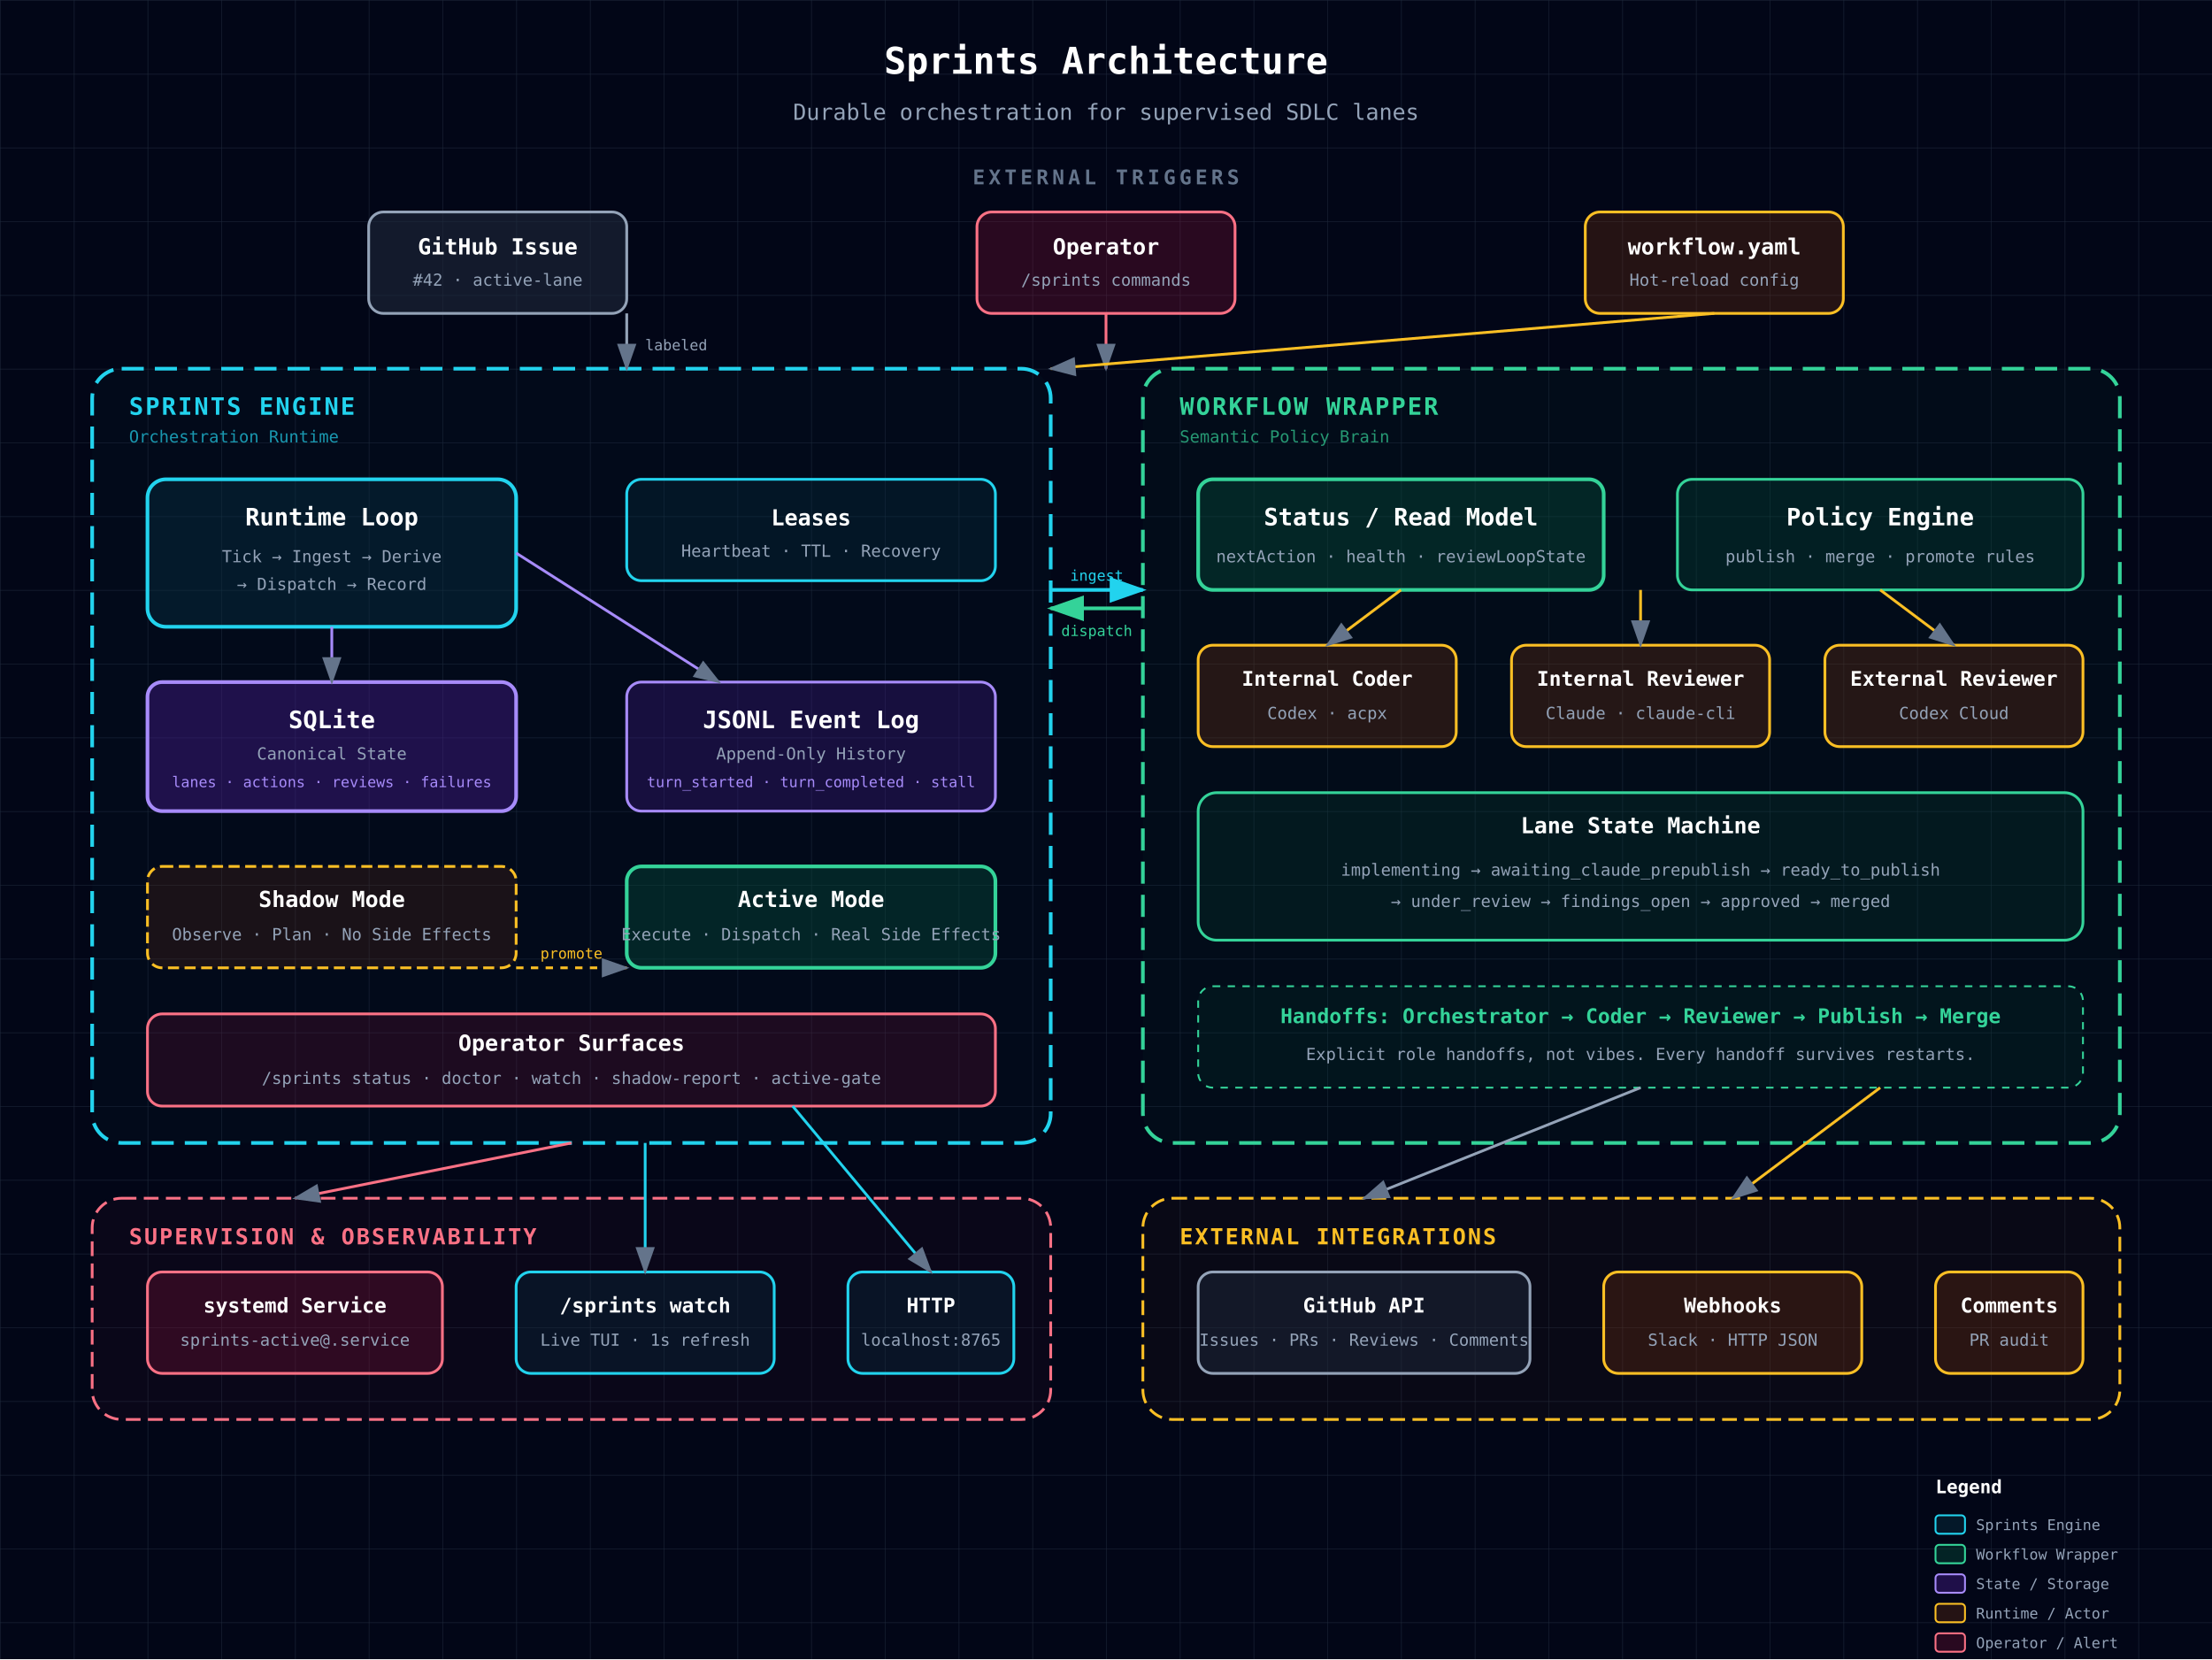
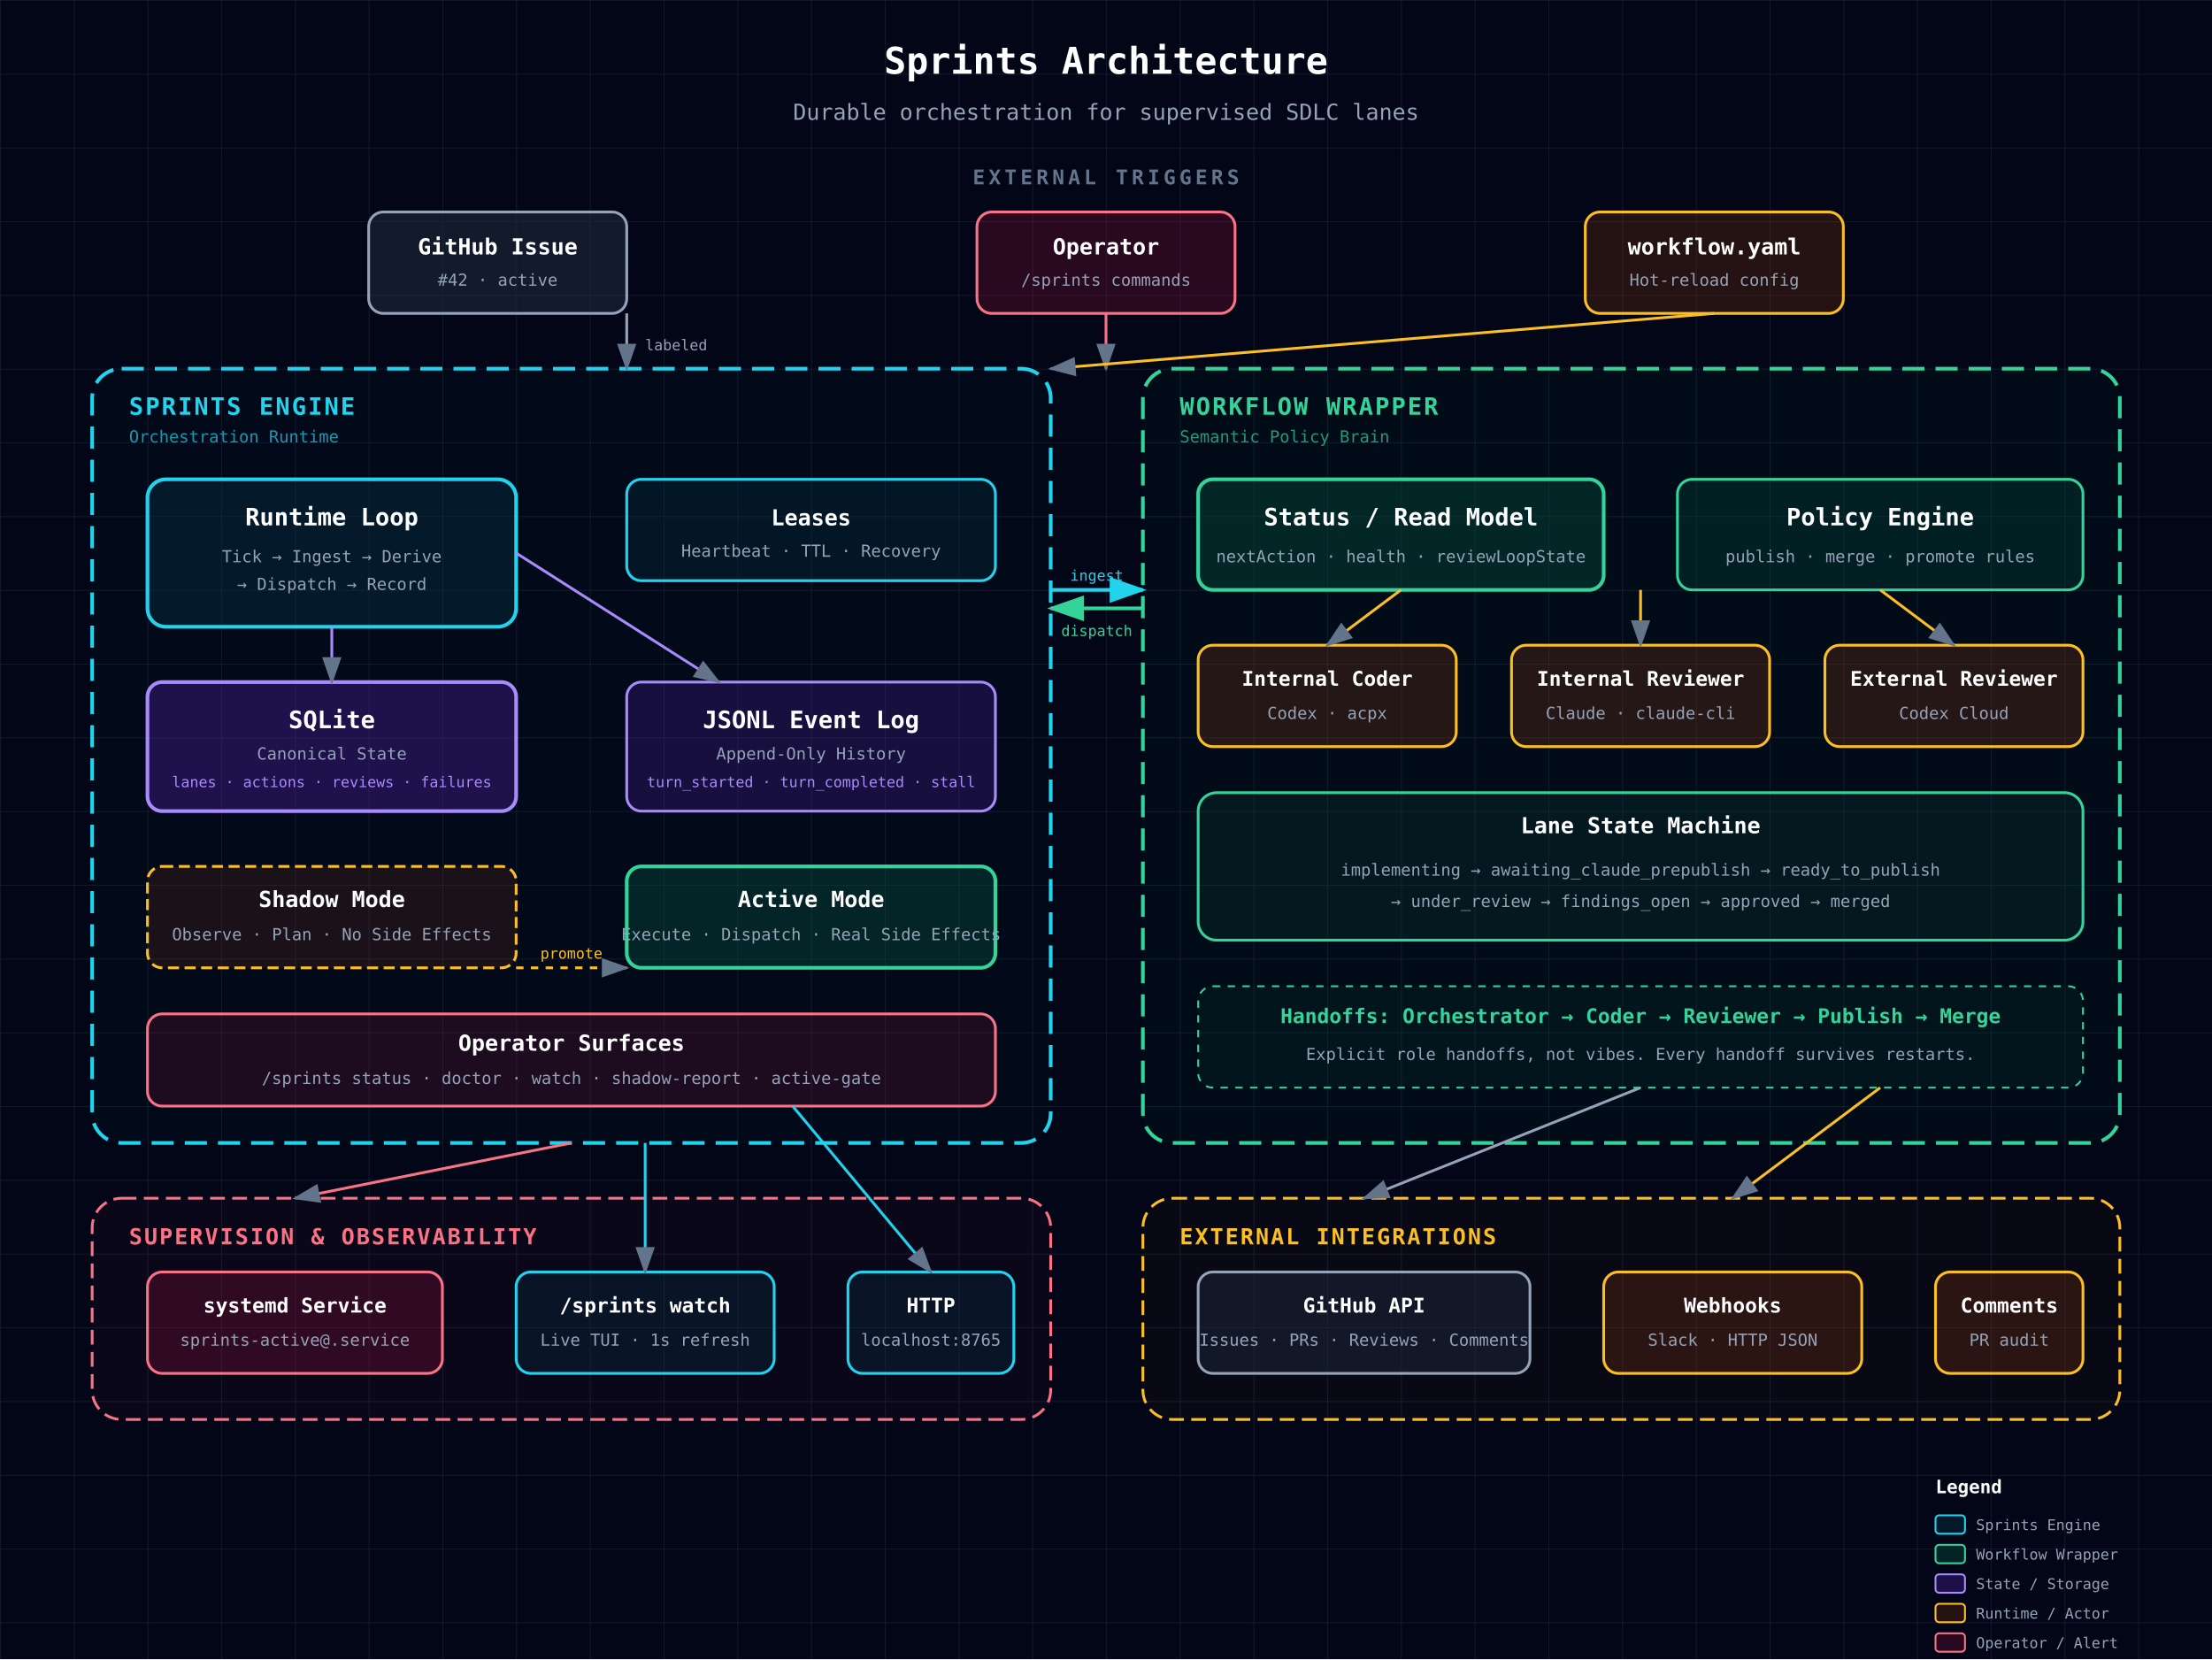
<svg xmlns="http://www.w3.org/2000/svg" viewBox="0 0 1200 900" width="100%" style="background-color:#020617;">
  <defs>
    <pattern id="grid" width="40" height="40" patternUnits="userSpaceOnUse">
      <path d="M 40 0 L 0 0 0 40" fill="none" stroke="#1e293b" stroke-width="0.5" />
    </pattern>
    <marker id="arrowhead" markerWidth="10" markerHeight="7" refX="9" refY="3.5" orient="auto">
      <polygon points="0 0, 10 3.5, 0 7" fill="#64748b" />
    </marker>
    <marker id="arrowhead-cyan" markerWidth="10" markerHeight="7" refX="9" refY="3.5" orient="auto">
      <polygon points="0 0, 10 3.5, 0 7" fill="#22d3ee" />
    </marker>
    <marker id="arrowhead-emerald" markerWidth="10" markerHeight="7" refX="9" refY="3.5" orient="auto">
      <polygon points="0 0, 10 3.5, 0 7" fill="#34d399" />
    </marker>
    <marker id="arrowhead-rose" markerWidth="10" markerHeight="7" refX="9" refY="3.5" orient="auto">
      <polygon points="0 0, 10 3.5, 0 7" fill="#fb7185" />
    </marker>
  </defs>
  <rect width="1200" height="900" fill="#020617" />
  <rect width="1200" height="900" fill="url(#grid)" />
  <text x="600" y="40" fill="white" font-family="monospace" font-size="20" font-weight="700" text-anchor="middle">Sprints Architecture</text>
  <text x="600" y="65" fill="#94a3b8" font-family="monospace" font-size="12" text-anchor="middle">Durable orchestration for supervised SDLC lanes</text>
  <text x="600" y="100" fill="#64748b" font-family="monospace" font-size="11" font-weight="600" text-anchor="middle" letter-spacing="2">EXTERNAL TRIGGERS</text>
  <rect x="200" y="115" width="140" height="55" rx="8" fill="rgba(30,41,59,0.6)" stroke="#94a3b8" stroke-width="1.5" />
  <text x="270" y="138" fill="white" font-family="monospace" font-size="12" font-weight="600" text-anchor="middle">GitHub Issue</text>
-   <text x="270" y="155" fill="#94a3b8" font-family="monospace" font-size="9" text-anchor="middle">#42 · active-lane</text>
+   <text x="270" y="155" fill="#94a3b8" font-family="monospace" font-size="9" text-anchor="middle">#42 · active</text>
  <rect x="530" y="115" width="140" height="55" rx="8" fill="rgba(136,19,55,0.3)" stroke="#fb7185" stroke-width="1.5" />
  <text x="600" y="138" fill="white" font-family="monospace" font-size="12" font-weight="600" text-anchor="middle">Operator</text>
  <text x="600" y="155" fill="#94a3b8" font-family="monospace" font-size="9" text-anchor="middle">/sprints commands</text>
  <rect x="860" y="115" width="140" height="55" rx="8" fill="rgba(120,53,15,0.3)" stroke="#fbbf24" stroke-width="1.5" />
  <text x="930" y="138" fill="white" font-family="monospace" font-size="12" font-weight="600" text-anchor="middle">workflow.yaml</text>
  <text x="930" y="155" fill="#94a3b8" font-family="monospace" font-size="9" text-anchor="middle">Hot-reload config</text>
  <rect x="50" y="200" width="520" height="420" rx="16" fill="rgba(8,51,68,0.08)" stroke="#22d3ee" stroke-width="2" stroke-dasharray="12,6" />
  <text x="70" y="225" fill="#22d3ee" font-family="monospace" font-size="13" font-weight="700" letter-spacing="1">SPRINTS ENGINE</text>
  <text x="70" y="240" fill="#22d3ee" font-family="monospace" font-size="9" opacity="0.7">Orchestration Runtime</text>
  <rect x="80" y="260" width="200" height="80" rx="10" fill="rgba(8,51,68,0.4)" stroke="#22d3ee" stroke-width="2" />
  <text x="180" y="285" fill="white" font-family="monospace" font-size="13" font-weight="700" text-anchor="middle">Runtime Loop</text>
  <text x="180" y="305" fill="#94a3b8" font-family="monospace" font-size="9" text-anchor="middle">Tick → Ingest → Derive</text>
  <text x="180" y="320" fill="#94a3b8" font-family="monospace" font-size="9" text-anchor="middle">→ Dispatch → Record</text>
  <rect x="340" y="260" width="200" height="55" rx="8" fill="rgba(8,51,68,0.3)" stroke="#22d3ee" stroke-width="1.5" />
  <text x="440" y="285" fill="white" font-family="monospace" font-size="12" font-weight="600" text-anchor="middle">Leases</text>
  <text x="440" y="302" fill="#94a3b8" font-family="monospace" font-size="9" text-anchor="middle">Heartbeat · TTL · Recovery</text>
  <rect x="80" y="370" width="200" height="70" rx="8" fill="rgba(76,29,149,0.4)" stroke="#a78bfa" stroke-width="2" />
  <text x="180" y="395" fill="white" font-family="monospace" font-size="13" font-weight="700" text-anchor="middle">SQLite</text>
  <text x="180" y="412" fill="#94a3b8" font-family="monospace" font-size="9" text-anchor="middle">Canonical State</text>
  <text x="180" y="427" fill="#a78bfa" font-family="monospace" font-size="8" text-anchor="middle">lanes · actions · reviews · failures</text>
  <rect x="340" y="370" width="200" height="70" rx="8" fill="rgba(76,29,149,0.3)" stroke="#a78bfa" stroke-width="1.5" />
  <text x="440" y="395" fill="white" font-family="monospace" font-size="13" font-weight="600" text-anchor="middle">JSONL Event Log</text>
  <text x="440" y="412" fill="#94a3b8" font-family="monospace" font-size="9" text-anchor="middle">Append-Only History</text>
  <text x="440" y="427" fill="#a78bfa" font-family="monospace" font-size="8" text-anchor="middle">turn_started · turn_completed · stall</text>
  <rect x="80" y="470" width="200" height="55" rx="8" fill="rgba(120,53,15,0.2)" stroke="#fbbf24" stroke-width="1.5" stroke-dasharray="6,3" />
  <text x="180" y="492" fill="white" font-family="monospace" font-size="12" font-weight="600" text-anchor="middle">Shadow Mode</text>
  <text x="180" y="510" fill="#94a3b8" font-family="monospace" font-size="9" text-anchor="middle">Observe · Plan · No Side Effects</text>
  <rect x="340" y="470" width="200" height="55" rx="8" fill="rgba(6,78,59,0.4)" stroke="#34d399" stroke-width="2" />
  <text x="440" y="492" fill="white" font-family="monospace" font-size="12" font-weight="600" text-anchor="middle">Active Mode</text>
  <text x="440" y="510" fill="#94a3b8" font-family="monospace" font-size="9" text-anchor="middle">Execute · Dispatch · Real Side Effects</text>
  <rect x="80" y="550" width="460" height="50" rx="8" fill="rgba(136,19,55,0.2)" stroke="#fb7185" stroke-width="1.5" />
  <text x="310" y="570" fill="white" font-family="monospace" font-size="12" font-weight="600" text-anchor="middle">Operator Surfaces</text>
  <text x="310" y="588" fill="#94a3b8" font-family="monospace" font-size="9" text-anchor="middle">/sprints status · doctor · watch · shadow-report · active-gate</text>
  <rect x="620" y="200" width="530" height="420" rx="16" fill="rgba(6,78,59,0.08)" stroke="#34d399" stroke-width="2" stroke-dasharray="12,6" />
  <text x="640" y="225" fill="#34d399" font-family="monospace" font-size="13" font-weight="700" letter-spacing="1">WORKFLOW WRAPPER</text>
  <text x="640" y="240" fill="#34d399" font-family="monospace" font-size="9" opacity="0.7">Semantic Policy Brain</text>
  <rect x="650" y="260" width="220" height="60" rx="8" fill="rgba(6,78,59,0.4)" stroke="#34d399" stroke-width="2" />
  <text x="760" y="285" fill="white" font-family="monospace" font-size="13" font-weight="700" text-anchor="middle">Status / Read Model</text>
  <text x="760" y="305" fill="#94a3b8" font-family="monospace" font-size="9" text-anchor="middle">nextAction · health · reviewLoopState</text>
  <rect x="910" y="260" width="220" height="60" rx="8" fill="rgba(6,78,59,0.3)" stroke="#34d399" stroke-width="1.5" />
  <text x="1020" y="285" fill="white" font-family="monospace" font-size="13" font-weight="600" text-anchor="middle">Policy Engine</text>
  <text x="1020" y="305" fill="#94a3b8" font-family="monospace" font-size="9" text-anchor="middle">publish · merge · promote rules</text>
  <rect x="650" y="350" width="140" height="55" rx="8" fill="rgba(120,53,15,0.3)" stroke="#fbbf24" stroke-width="1.5" />
  <text x="720" y="372" fill="white" font-family="monospace" font-size="11" font-weight="600" text-anchor="middle">Internal Coder</text>
  <text x="720" y="390" fill="#94a3b8" font-family="monospace" font-size="9" text-anchor="middle">Codex · acpx</text>
  <rect x="820" y="350" width="140" height="55" rx="8" fill="rgba(120,53,15,0.3)" stroke="#fbbf24" stroke-width="1.5" />
  <text x="890" y="372" fill="white" font-family="monospace" font-size="11" font-weight="600" text-anchor="middle">Internal Reviewer</text>
  <text x="890" y="390" fill="#94a3b8" font-family="monospace" font-size="9" text-anchor="middle">Claude · claude-cli</text>
  <rect x="990" y="350" width="140" height="55" rx="8" fill="rgba(120,53,15,0.3)" stroke="#fbbf24" stroke-width="1.5" />
  <text x="1060" y="372" fill="white" font-family="monospace" font-size="11" font-weight="600" text-anchor="middle">External Reviewer</text>
  <text x="1060" y="390" fill="#94a3b8" font-family="monospace" font-size="9" text-anchor="middle">Codex Cloud</text>
  <rect x="650" y="430" width="480" height="80" rx="10" fill="rgba(6,78,59,0.2)" stroke="#34d399" stroke-width="1.5" />
  <text x="890" y="452" fill="white" font-family="monospace" font-size="12" font-weight="600" text-anchor="middle">Lane State Machine</text>
  <text x="890" y="475" fill="#94a3b8" font-family="monospace" font-size="9" text-anchor="middle">implementing → awaiting_claude_prepublish → ready_to_publish</text>
  <text x="890" y="492" fill="#94a3b8" font-family="monospace" font-size="9" text-anchor="middle">→ under_review → findings_open → approved → merged</text>
  <rect x="650" y="535" width="480" height="55" rx="8" fill="rgba(6,78,59,0.15)" stroke="#34d399" stroke-width="1" stroke-dasharray="4,4" />
  <text x="890" y="555" fill="#34d399" font-family="monospace" font-size="11" font-weight="600" text-anchor="middle">Handoffs: Orchestrator → Coder → Reviewer → Publish → Merge</text>
  <text x="890" y="575" fill="#94a3b8" font-family="monospace" font-size="9" text-anchor="middle">Explicit role handoffs, not vibes. Every handoff survives restarts.</text>
  <rect x="50" y="650" width="520" height="120" rx="16" fill="rgba(136,19,55,0.06)" stroke="#fb7185" stroke-width="1.5" stroke-dasharray="8,4" />
  <text x="70" y="675" fill="#fb7185" font-family="monospace" font-size="12" font-weight="700" letter-spacing="1">SUPERVISION &amp; OBSERVABILITY</text>
  <rect x="80" y="690" width="160" height="55" rx="8" fill="rgba(136,19,55,0.3)" stroke="#fb7185" stroke-width="1.5" />
  <text x="160" y="712" fill="white" font-family="monospace" font-size="11" font-weight="600" text-anchor="middle">systemd Service</text>
  <text x="160" y="730" fill="#94a3b8" font-family="monospace" font-size="9" text-anchor="middle">sprints-active@.service</text>
  <rect x="280" y="690" width="140" height="55" rx="8" fill="rgba(8,51,68,0.3)" stroke="#22d3ee" stroke-width="1.5" />
  <text x="350" y="712" fill="white" font-family="monospace" font-size="11" font-weight="600" text-anchor="middle">/sprints watch</text>
  <text x="350" y="730" fill="#94a3b8" font-family="monospace" font-size="9" text-anchor="middle">Live TUI · 1s refresh</text>
  <rect x="460" y="690" width="90" height="55" rx="8" fill="rgba(8,51,68,0.3)" stroke="#22d3ee" stroke-width="1.5" />
  <text x="505" y="712" fill="white" font-family="monospace" font-size="11" font-weight="600" text-anchor="middle">HTTP</text>
  <text x="505" y="730" fill="#94a3b8" font-family="monospace" font-size="9" text-anchor="middle">localhost:8765</text>
  <rect x="620" y="650" width="530" height="120" rx="16" fill="rgba(120,53,15,0.06)" stroke="#fbbf24" stroke-width="1.5" stroke-dasharray="8,4" />
  <text x="640" y="675" fill="#fbbf24" font-family="monospace" font-size="12" font-weight="700" letter-spacing="1">EXTERNAL INTEGRATIONS</text>
  <rect x="650" y="690" width="180" height="55" rx="8" fill="rgba(30,41,59,0.5)" stroke="#94a3b8" stroke-width="1.5" />
  <text x="740" y="712" fill="white" font-family="monospace" font-size="11" font-weight="600" text-anchor="middle">GitHub API</text>
  <text x="740" y="730" fill="#94a3b8" font-family="monospace" font-size="9" text-anchor="middle">Issues · PRs · Reviews · Comments</text>
  <rect x="870" y="690" width="140" height="55" rx="8" fill="rgba(120,53,15,0.3)" stroke="#fbbf24" stroke-width="1.5" />
  <text x="940" y="712" fill="white" font-family="monospace" font-size="11" font-weight="600" text-anchor="middle">Webhooks</text>
  <text x="940" y="730" fill="#94a3b8" font-family="monospace" font-size="9" text-anchor="middle">Slack · HTTP JSON</text>
  <rect x="1050" y="690" width="80" height="55" rx="8" fill="rgba(120,53,15,0.3)" stroke="#fbbf24" stroke-width="1.5" />
  <text x="1090" y="712" fill="white" font-family="monospace" font-size="11" font-weight="600" text-anchor="middle">Comments</text>
  <text x="1090" y="730" fill="#94a3b8" font-family="monospace" font-size="9" text-anchor="middle">PR audit</text>
  <line x1="340" y1="170" x2="340" y2="200" stroke="#94a3b8" stroke-width="1.5" marker-end="url(#arrowhead)" />
  <text x="350" y="190" fill="#94a3b8" font-family="monospace" font-size="8">labeled</text>
  <line x1="600" y1="170" x2="600" y2="200" stroke="#fb7185" stroke-width="1.5" marker-end="url(#arrowhead)" />
  <line x1="930" y1="170" x2="570" y2="200" stroke="#fbbf24" stroke-width="1.5" marker-end="url(#arrowhead)" />
  <line x1="570" y1="320" x2="620" y2="320" stroke="#22d3ee" stroke-width="2" marker-end="url(#arrowhead-cyan)" />
  <line x1="620" y1="330" x2="570" y2="330" stroke="#34d399" stroke-width="2" marker-end="url(#arrowhead-emerald)" />
  <text x="595" y="315" fill="#22d3ee" font-family="monospace" font-size="8" text-anchor="middle">ingest</text>
  <text x="595" y="345" fill="#34d399" font-family="monospace" font-size="8" text-anchor="middle">dispatch</text>
  <line x1="180" y1="340" x2="180" y2="370" stroke="#a78bfa" stroke-width="1.5" marker-end="url(#arrowhead)" />
  <line x1="280" y1="300" x2="390" y2="370" stroke="#a78bfa" stroke-width="1.5" marker-end="url(#arrowhead)" />
  <line x1="280" y1="525" x2="340" y2="525" stroke="#fbbf24" stroke-width="1.5" stroke-dasharray="4,4" marker-end="url(#arrowhead)" />
  <text x="310" y="520" fill="#fbbf24" font-family="monospace" font-size="8" text-anchor="middle">promote</text>
  <line x1="760" y1="320" x2="720" y2="350" stroke="#fbbf24" stroke-width="1.5" marker-end="url(#arrowhead)" />
  <line x1="890" y1="320" x2="890" y2="350" stroke="#fbbf24" stroke-width="1.5" marker-end="url(#arrowhead)" />
  <line x1="1020" y1="320" x2="1060" y2="350" stroke="#fbbf24" stroke-width="1.5" marker-end="url(#arrowhead)" />
  <line x1="890" y1="590" x2="740" y2="650" stroke="#94a3b8" stroke-width="1.5" marker-end="url(#arrowhead)" />
  <line x1="310" y1="620" x2="160" y2="650" stroke="#fb7185" stroke-width="1.5" marker-end="url(#arrowhead)" />
  <line x1="350" y1="620" x2="350" y2="690" stroke="#22d3ee" stroke-width="1.5" marker-end="url(#arrowhead)" />
  <line x1="430" y1="600" x2="505" y2="690" stroke="#22d3ee" stroke-width="1.5" marker-end="url(#arrowhead)" />
  <line x1="1020" y1="590" x2="940" y2="650" stroke="#fbbf24" stroke-width="1.5" marker-end="url(#arrowhead)" />
  <text x="1050" y="810" fill="white" font-family="monospace" font-size="10" font-weight="600">Legend</text>
  <rect x="1050" y="822" width="16" height="10" rx="2" fill="rgba(8,51,68,0.4)" stroke="#22d3ee" stroke-width="1" />
  <text x="1072" y="830" fill="#94a3b8" font-family="monospace" font-size="8">Sprints Engine</text>
  <rect x="1050" y="838" width="16" height="10" rx="2" fill="rgba(6,78,59,0.4)" stroke="#34d399" stroke-width="1" />
  <text x="1072" y="846" fill="#94a3b8" font-family="monospace" font-size="8">Workflow Wrapper</text>
  <rect x="1050" y="854" width="16" height="10" rx="2" fill="rgba(76,29,149,0.4)" stroke="#a78bfa" stroke-width="1" />
  <text x="1072" y="862" fill="#94a3b8" font-family="monospace" font-size="8">State / Storage</text>
  <rect x="1050" y="870" width="16" height="10" rx="2" fill="rgba(120,53,15,0.3)" stroke="#fbbf24" stroke-width="1" />
  <text x="1072" y="878" fill="#94a3b8" font-family="monospace" font-size="8">Runtime / Actor</text>
  <rect x="1050" y="886" width="16" height="10" rx="2" fill="rgba(136,19,55,0.3)" stroke="#fb7185" stroke-width="1" />
  <text x="1072" y="894" fill="#94a3b8" font-family="monospace" font-size="8">Operator / Alert</text>
  <rect x="1050" y="902" width="16" height="10" rx="2" fill="rgba(30,41,59,0.5)" stroke="#94a3b8" stroke-width="1" />
  <text x="1072" y="910" fill="#94a3b8" font-family="monospace" font-size="8">External</text>
  <text x="600" y="940" fill="#475569" font-family="monospace" font-size="10" text-anchor="middle" font-style="italic">
    "Turn fragile cron-loop automation into explicit, durable, role-based 24/7 workflow orchestration."
  </text>
</svg>
